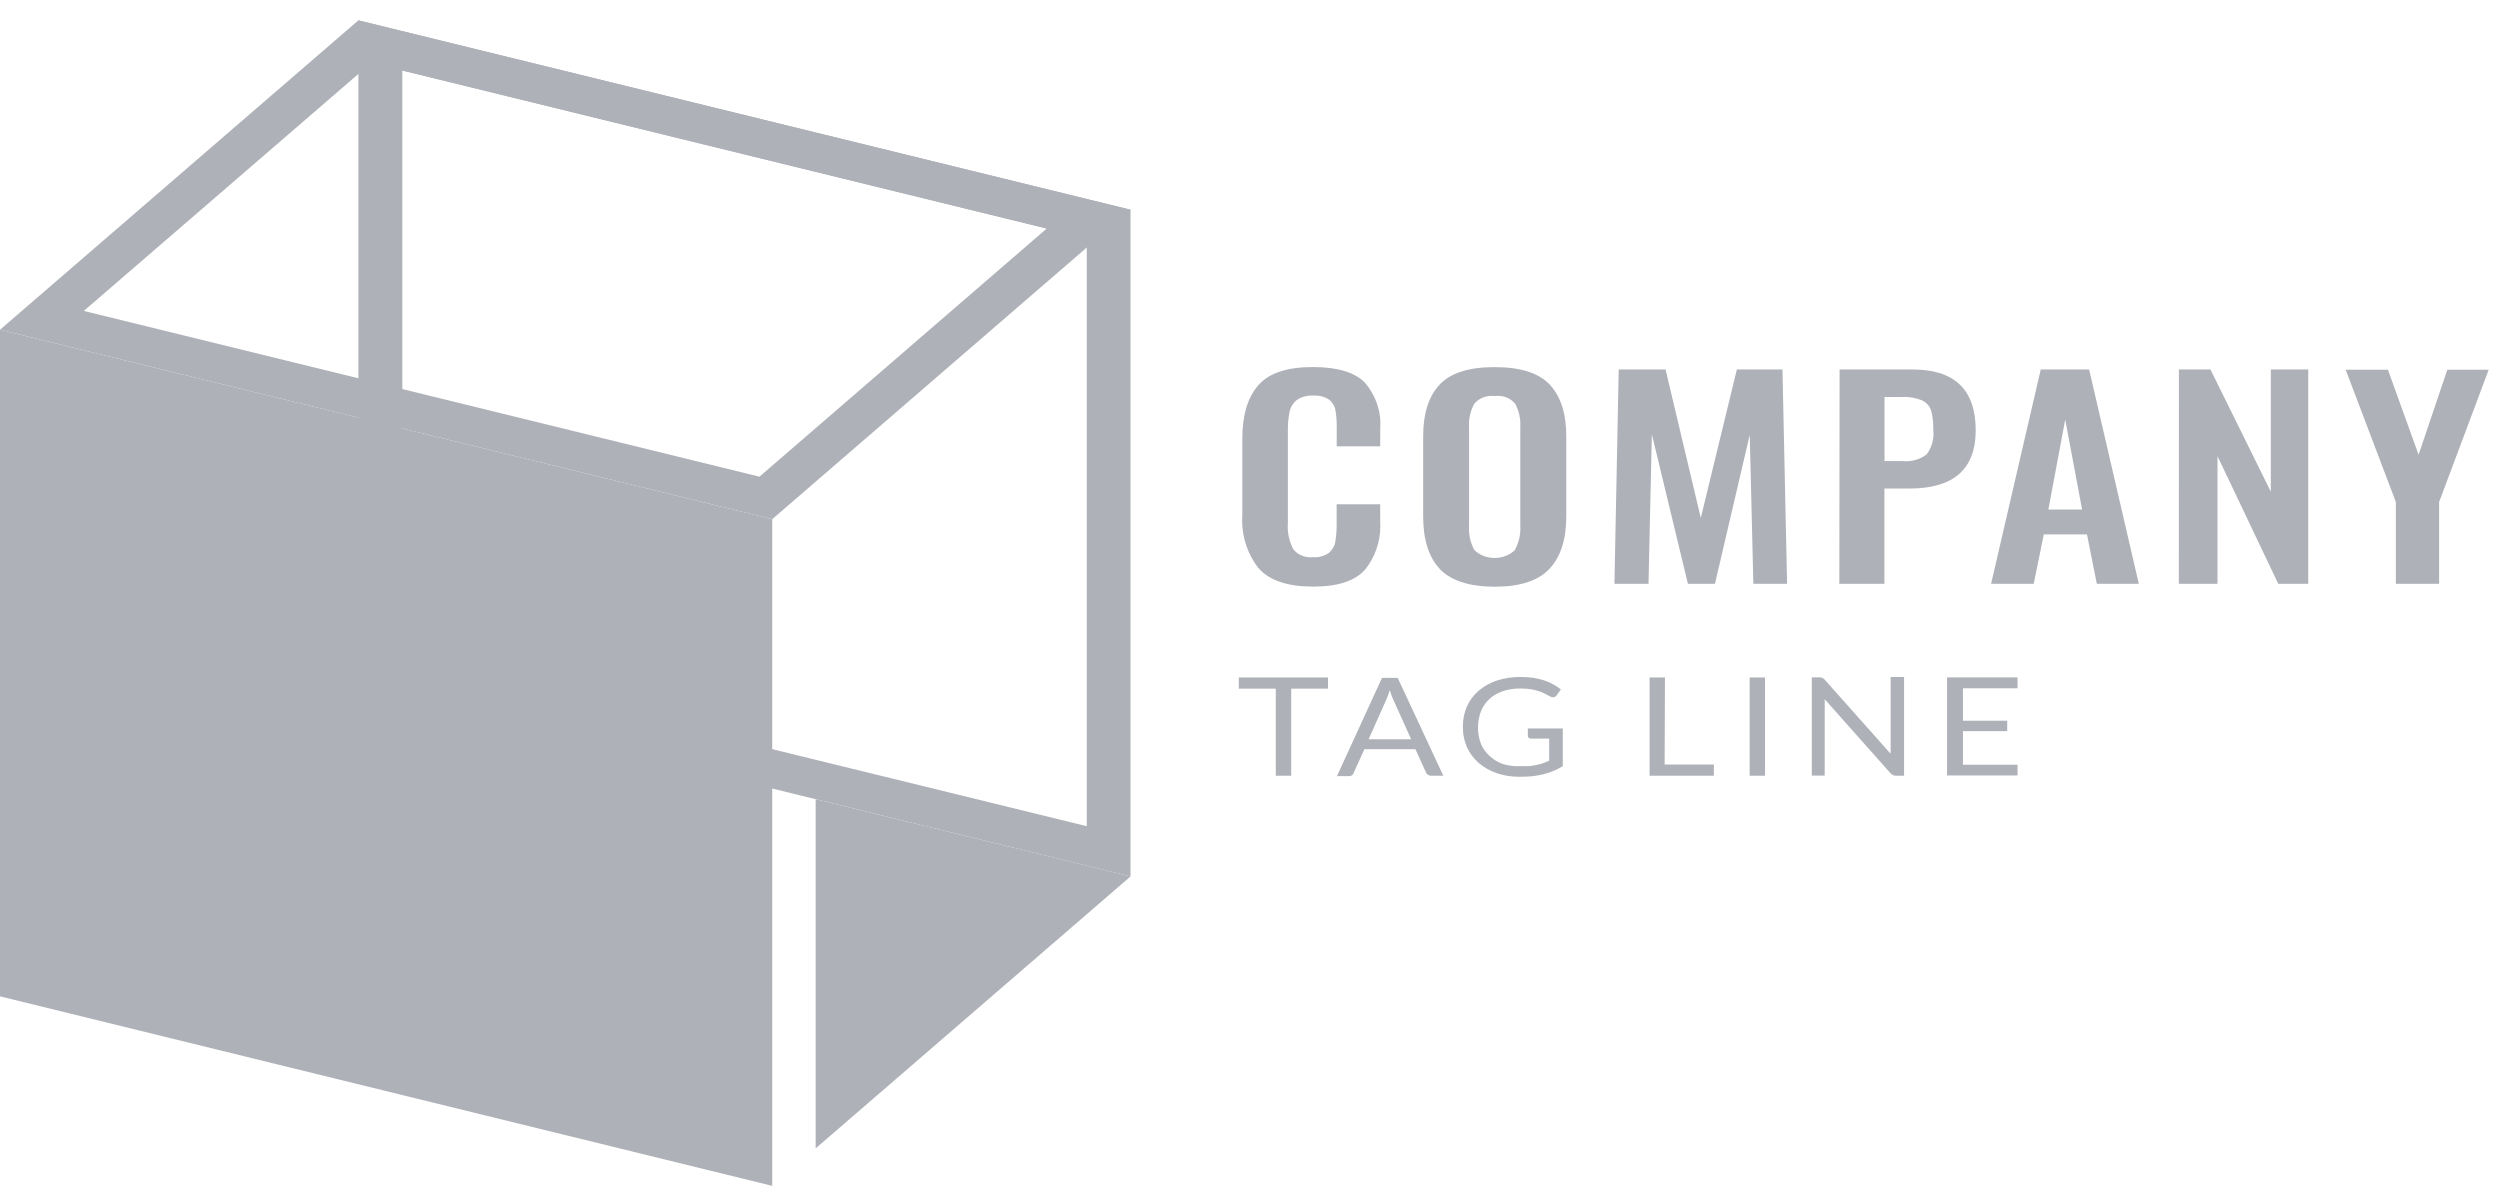
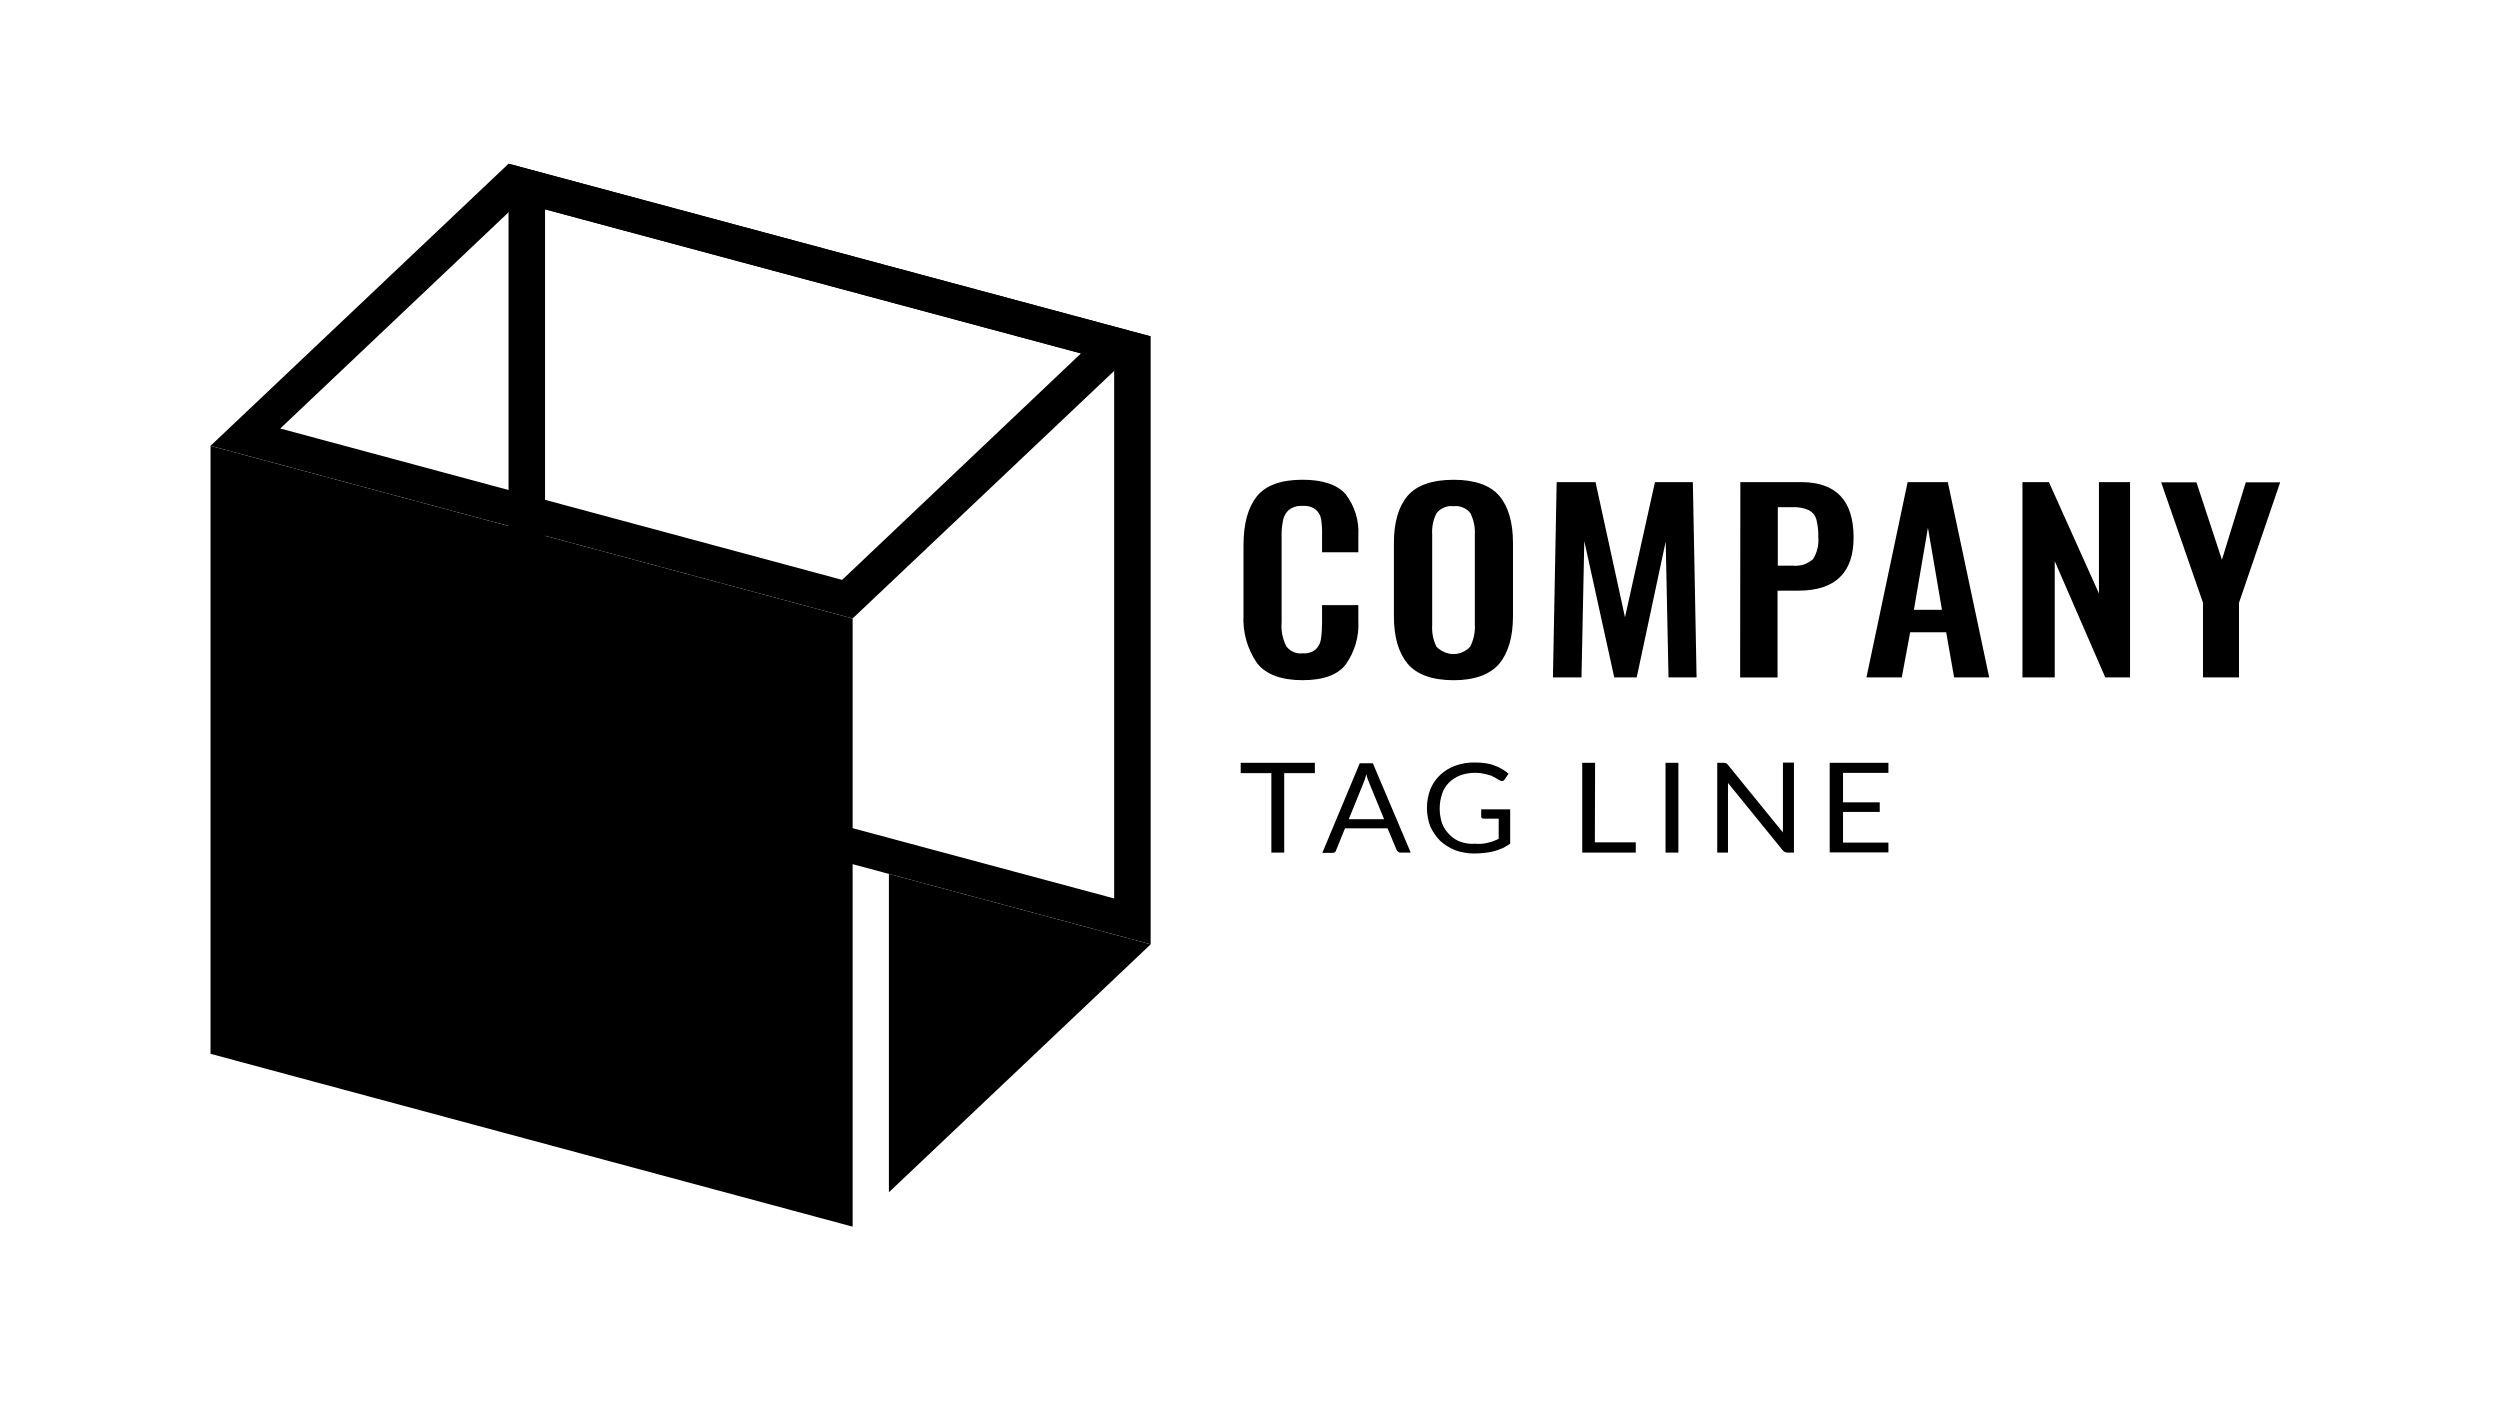
- <svg xmlns="http://www.w3.org/2000/svg" version="1.1" width="67" height="32" viewBox="0 0 67 32">
-   <path fill="#afb1b8" d="M33.724 15.223c-0.271-0.35-0.435-0.795-0.435-1.278 0-0.048 0.002-0.095 0.005-0.142v0.006-2.051c0-0.628 0.142-1.106 0.428-1.433 0.284-0.327 0.774-0.489 1.468-0.488 0.652 0 1.116 0.139 1.389 0.417 0.299 0.355 0.444 0.789 0.411 1.226v0.482h-1.166v-0.489c0.004-0.159-0.007-0.319-0.034-0.477-0.020-0.116-0.081-0.214-0.166-0.283l-0.001-0.001c-0.105-0.070-0.234-0.112-0.373-0.112-0.018 0-0.035 0.001-0.052 0.002h0.002c-0.015-0.001-0.033-0.002-0.050-0.002-0.147 0-0.283 0.044-0.397 0.12l0.003-0.002c-0.096 0.077-0.166 0.185-0.193 0.309l-0.001 0.004c-0.030 0.14-0.047 0.302-0.047 0.467 0 0.014 0 0.028 0 0.042v-0.002 2.488c-0.019 0.24 0.033 0.48 0.149 0.698 0.061 0.075 0.139 0.133 0.23 0.168l0.004 0.001c0.068 0.027 0.148 0.043 0.231 0.043 0.025 0 0.050-0.001 0.074-0.004h-0.003c0.015 0.001 0.032 0.002 0.049 0.002 0.136 0 0.262-0.043 0.365-0.116l-0.002 0.001c0.090-0.075 0.153-0.18 0.174-0.299v-0.003c0.027-0.165 0.040-0.332 0.036-0.498v-0.505h1.167v0.461c0.003 0.036 0.004 0.079 0.004 0.122 0 0.443-0.153 0.85-0.41 1.171l0.003-0.004c-0.268 0.304-0.725 0.457-1.397 0.457s-1.179-0.163-1.466-0.501zM38.583 15.245c-0.295-0.32-0.442-0.784-0.442-1.399v-2.157c0-0.609 0.147-1.070 0.442-1.383s0.787-0.469 1.478-0.467c0.686 0 1.176 0.156 1.471 0.467 0.294 0.313 0.444 0.774 0.444 1.383v2.156c0 0.609-0.149 1.077-0.449 1.398s-0.787 0.481-1.466 0.481-1.181-0.163-1.479-0.479zM40.604 14.727c0.106-0.199 0.154-0.419 0.14-0.638v-2.641c0.001-0.021 0.002-0.046 0.002-0.071 0-0.203-0.052-0.394-0.142-0.561l0.003 0.006c-0.062-0.076-0.142-0.135-0.234-0.17l-0.004-0.001c-0.068-0.027-0.146-0.042-0.229-0.042-0.028 0-0.056 0.002-0.083 0.005h0.003c-0.024-0.003-0.051-0.005-0.079-0.005-0.083 0-0.161 0.015-0.234 0.043l0.004-0.002c-0.096 0.036-0.177 0.096-0.239 0.171l-0.001 0.001c-0.107 0.195-0.154 0.41-0.14 0.626v2.652c-0.014 0.22 0.033 0.439 0.14 0.639 0.068 0.067 0.152 0.121 0.246 0.158 0.089 0.036 0.192 0.056 0.3 0.056s0.211-0.021 0.305-0.058l-0.006 0.002c0.095-0.037 0.178-0.091 0.246-0.158v-0.013zM43.381 9.902h1.256l0.944 3.979 0.967-3.979h1.222l0.124 5.743h-0.904l-0.097-3.991-0.932 3.991h-0.725l-0.966-4.006-0.090 4.006h-0.913l0.114-5.743zM49.301 9.902h1.957c1.127 0 1.691 0.543 1.691 1.631 0 1.041-0.594 1.562-1.781 1.56h-0.666v2.552h-1.208l0.007-5.744zM50.973 12.356c0.119 0.014 0.24 0.004 0.356-0.028 0.114-0.031 0.22-0.083 0.309-0.154 0.139-0.194 0.2-0.422 0.174-0.649 0.001-0.019 0.001-0.041 0.001-0.063 0-0.163-0.022-0.321-0.062-0.471l0.003 0.013c-0.019-0.061-0.050-0.114-0.089-0.158v0c-0.042-0.047-0.093-0.086-0.149-0.114l-0.003-0.001c-0.141-0.059-0.304-0.094-0.476-0.094-0.022 0-0.044 0.001-0.066 0.002h-0.466v1.717h0.469zM54.692 9.902h1.297l1.331 5.743h-1.126l-0.263-1.324h-1.157l-0.27 1.324h-1.143l1.331-5.743zM55.8 13.655l-0.452-2.411-0.452 2.411h0.903zM58.394 9.902h0.846l1.618 3.276v-3.276h1.003v5.743h-0.804l-1.628-3.42v3.42h-1.036l0.002-5.743zM64.209 13.454l-1.345-3.545h1.133l0.821 2.278 0.77-2.278h1.109l-1.329 3.546v2.19h-1.159v-2.19zM35.59 18.156v0.3h-0.986v2.334h-0.413v-2.334h-0.991v-0.3h2.389zM38.679 20.79h-0.319c-0.003 0-0.006 0-0.009 0-0.030 0-0.058-0.009-0.081-0.025v0c-0.023-0.015-0.041-0.035-0.052-0.060v-0.001l-0.285-0.626h-1.367l-0.284 0.626c-0.009 0.028-0.024 0.052-0.044 0.071v0c-0.023 0.016-0.052 0.025-0.082 0.025-0.003 0-0.005 0-0.008 0h-0.318l1.208-2.634h0.42l1.223 2.624zM36.679 19.812h1.14l-0.484-1.072c-0.031-0.067-0.061-0.15-0.086-0.235l-0.003-0.014c-0.017 0.050-0.031 0.098-0.045 0.14l-0.044 0.11-0.478 1.070zM40.762 20.531c0.076 0.004 0.151 0.004 0.228 0 0.065-0.006 0.129-0.016 0.193-0.031 0.059-0.012 0.117-0.028 0.174-0.048 0.053-0.018 0.107-0.042 0.161-0.065v-0.592h-0.483c-0.001 0-0.003 0-0.004 0-0.023 0-0.044-0.008-0.061-0.022v0c-0.008-0.006-0.014-0.013-0.018-0.021v0c-0.004-0.007-0.006-0.015-0.006-0.024 0-0.001 0-0.002 0-0.003v0-0.202h0.937v1.010c-0.147 0.091-0.316 0.165-0.496 0.211l-0.013 0.003c-0.1 0.026-0.2 0.043-0.302 0.055-0.117 0.011-0.235 0.016-0.353 0.016-0.005 0-0.010 0-0.015 0-0.212 0-0.416-0.036-0.606-0.102l0.013 0.004c-0.186-0.065-0.347-0.158-0.486-0.277l0.002 0.002c-0.129-0.114-0.234-0.253-0.308-0.409l-0.003-0.008c-0.070-0.156-0.111-0.338-0.111-0.529 0-0.006 0-0.012 0-0.019v0.001c0-0.005 0-0.010 0-0.016 0-0.193 0.040-0.377 0.112-0.543l-0.003 0.009c0.069-0.156 0.176-0.299 0.311-0.417 0.138-0.119 0.302-0.211 0.484-0.273 0.206-0.068 0.427-0.101 0.647-0.098 0.112 0 0.225 0.007 0.336 0.023 0.098 0.014 0.195 0.036 0.287 0.067 0.085 0.027 0.166 0.063 0.242 0.105 0.074 0.041 0.144 0.087 0.211 0.137l-0.116 0.163c-0.010 0.015-0.023 0.027-0.039 0.035h-0.001c-0.016 0.009-0.035 0.014-0.055 0.014v0c-0.028-0.001-0.053-0.008-0.075-0.021h0.001c-0.049-0.023-0.088-0.044-0.126-0.066l0.007 0.004c-0.045-0.025-0.099-0.049-0.154-0.069l-0.008-0.002c-0.062-0.022-0.136-0.042-0.213-0.057l-0.009-0.001c-0.087-0.015-0.188-0.023-0.29-0.023-0.006 0-0.011 0-0.017 0h0.001c-0.004 0-0.010 0-0.015 0-0.162 0-0.317 0.027-0.462 0.076l0.010-0.003c-0.134 0.046-0.256 0.117-0.356 0.208-0.095 0.090-0.171 0.199-0.222 0.321l-0.002 0.006c-0.051 0.13-0.081 0.281-0.081 0.439s0.030 0.309 0.084 0.448l-0.003-0.008c0.053 0.124 0.135 0.237 0.242 0.332 0.099 0.090 0.219 0.161 0.352 0.208 0.154 0.046 0.316 0.063 0.479 0.052zM44.612 20.49h1.319v0.3h-1.722v-2.634h0.412l-0.009 2.334zM47.303 20.79h-0.412v-2.634h0.412v2.634zM48.84 18.169c0.025 0.012 0.046 0.028 0.063 0.047v0l1.766 1.985c-0.001-0.014-0.002-0.030-0.002-0.047s0.001-0.033 0.002-0.049v0.002-1.963h0.36v2.645h-0.208c-0.004 0-0.009 0-0.014 0-0.027 0-0.054-0.006-0.077-0.016h0.001c-0.025-0.013-0.047-0.030-0.065-0.050v0l-1.764-1.984v2.048h-0.346v-2.634h0.215c0.023 0 0.047 0.004 0.068 0.012zM54.070 18.156v0.289h-1.463v0.87h1.186v0.279h-1.186v0.9h1.463v0.289h-1.889v-2.628h1.889zM10.782 1.889l18.343 4.496v15.757l-18.343-4.494v-15.76zM9.605 0.545v17.868l20.693 5.075v-17.866l-20.693-5.076z" />
-   <path fill="#afb1b8" d="M20.696 31.781l-20.696-5.079v-17.865l20.696 5.077v17.867z" />
-   <path fill="#afb1b8" d="M9.948 1.686l18.103 4.44-7.698 6.649-18.107-4.442 7.702-6.647zM9.605 0.545l-9.605 8.292 20.696 5.077 9.603-8.294-20.693-5.075zM21.86 30.776l8.439-7.288-8.439-2.069v9.358z" />
+ <svg xmlns="http://www.w3.org/2000/svg" version="1.1" width="57" height="32" viewBox="0 0 57 32">
+   <path d="M28.661 15.12c-0.224-0.325-0.331-0.709-0.309-1.099v-1.589c0-0.491 0.101-0.859 0.304-1.115 0.203-0.251 0.549-0.379 1.040-0.379 0.464 0 0.789 0.112 0.981 0.325 0.213 0.277 0.315 0.613 0.293 0.955v0.373h-0.827v-0.379c0.005-0.128-0.005-0.251-0.021-0.373-0.014-0.088-0.059-0.164-0.122-0.218l-0-0c-0.070-0.055-0.158-0.088-0.255-0.088-0.015 0-0.031 0.001-0.046 0.002l0.002-0c-0.013-0.001-0.027-0.002-0.042-0.002-0.103 0-0.198 0.035-0.274 0.093l0.001-0.001c-0.069 0.064-0.117 0.149-0.133 0.24-0.027 0.133-0.037 0.261-0.032 0.395v1.931c-0.016 0.187 0.021 0.373 0.107 0.544 0.037 0.053 0.096 0.101 0.16 0.128 0.069 0.032 0.144 0.043 0.213 0.032 0.107 0.011 0.213-0.021 0.293-0.085 0.065-0.060 0.11-0.141 0.122-0.233l0-0.002c0.021-0.128 0.027-0.261 0.027-0.389v-0.389h0.827v0.357c0.021 0.352-0.080 0.704-0.288 0.997-0.187 0.24-0.512 0.357-0.987 0.357s-0.832-0.128-1.035-0.389zM32.096 15.136c-0.208-0.251-0.315-0.608-0.315-1.088v-1.669c0-0.475 0.107-0.832 0.315-1.077 0.208-0.24 0.56-0.363 1.045-0.363s0.832 0.123 1.040 0.363c0.208 0.245 0.315 0.603 0.315 1.077v1.669c0 0.475-0.107 0.837-0.315 1.088-0.213 0.245-0.56 0.373-1.040 0.373s-0.837-0.128-1.045-0.373zM33.525 14.736c0.075-0.155 0.112-0.325 0.101-0.496v-2.048c0.011-0.171-0.027-0.336-0.096-0.485-0.043-0.059-0.101-0.105-0.168-0.132l-0.003-0.001c-0.069-0.032-0.144-0.043-0.219-0.032-0.075-0.011-0.149 0-0.219 0.032-0.069 0.027-0.128 0.075-0.171 0.133-0.075 0.149-0.107 0.315-0.096 0.485v2.059c-0.011 0.171 0.021 0.336 0.096 0.491 0.048 0.053 0.112 0.096 0.176 0.123 0.062 0.030 0.136 0.048 0.213 0.048s0.151-0.018 0.216-0.049l-0.003 0.001c0.064-0.027 0.123-0.069 0.171-0.123v-0.005zM35.493 10.992h0.885l0.672 3.083 0.683-3.083h0.864l0.085 4.453h-0.64l-0.064-3.099-0.661 3.099h-0.512l-0.683-3.109-0.064 3.109h-0.651l0.085-4.453zM39.68 10.992h1.387c0.795 0 1.195 0.421 1.195 1.264 0 0.805-0.421 1.211-1.259 1.211h-0.475v1.979h-0.853l0.005-4.453zM40.864 12.896c0.085 0.011 0.171 0 0.251-0.021 0.080-0.027 0.155-0.069 0.219-0.123 0.096-0.149 0.139-0.325 0.123-0.501 0.005-0.139-0.011-0.272-0.043-0.405-0.013-0.047-0.033-0.088-0.059-0.124l0.001 0.001c-0.032-0.035-0.069-0.065-0.11-0.089l-0.002-0.001c-0.117-0.053-0.245-0.075-0.379-0.069h-0.331v1.333h0.331zM43.493 10.992h0.917l0.944 4.453h-0.8l-0.181-1.029h-0.821l-0.192 1.029h-0.805l0.939-4.453zM44.277 13.904l-0.32-1.872-0.32 1.872h0.64zM46.112 10.992h0.603l1.141 2.539v-2.539h0.709v4.453h-0.565l-1.152-2.651v2.651h-0.736v-4.453zM50.229 13.744l-0.955-2.747h0.805l0.581 1.765 0.544-1.765h0.784l-0.939 2.747v1.701h-0.821v-1.701zM29.979 17.392v0.235h-0.699v1.813h-0.293v-1.813h-0.699v-0.235h1.691zM32.165 19.44h-0.224c-0.027 0-0.048-0.005-0.064-0.021-0.018-0.011-0.031-0.028-0.037-0.047l-0-0.001-0.203-0.485h-0.971l-0.197 0.485c-0.005 0.021-0.016 0.043-0.032 0.059-0.016 0.011-0.043 0.016-0.064 0.016h-0.224l0.853-2.043h0.299l0.864 2.037zM30.752 18.677h0.805l-0.341-0.832c-0.025-0.055-0.047-0.119-0.063-0.185l-0.001-0.007c-0.011 0.043-0.021 0.080-0.032 0.112l-0.032 0.085-0.336 0.827zM33.637 19.237c0.024 0.003 0.051 0.004 0.079 0.004 0.078 0 0.154-0.011 0.225-0.032l-0.006 0.001c0.043-0.005 0.085-0.021 0.123-0.037 0.037-0.011 0.075-0.032 0.112-0.048v-0.459h-0.341c-0.005 0-0.016 0-0.021-0.005-0.011 0-0.016-0.005-0.021-0.011l-0.016-0.016c0-0.005-0.005-0.016 0-0.021v-0.16h0.661v0.784c-0.053 0.037-0.112 0.069-0.171 0.101-0.064 0.027-0.128 0.048-0.192 0.069-0.069 0.016-0.139 0.032-0.213 0.037-0.080 0.011-0.165 0.016-0.251 0.016-0.144 0-0.293-0.027-0.427-0.075-0.132-0.053-0.245-0.125-0.342-0.214l0.001 0.001c-0.091-0.092-0.166-0.199-0.221-0.318l-0.003-0.007c-0.050-0.127-0.079-0.273-0.079-0.427s0.029-0.3 0.082-0.435l-0.003 0.008c0.048-0.117 0.123-0.229 0.219-0.32 0.101-0.096 0.213-0.165 0.341-0.213 0.149-0.053 0.304-0.080 0.459-0.075 0.080 0 0.16 0.005 0.24 0.016 0.069 0.011 0.139 0.027 0.203 0.053 0.123 0.044 0.23 0.108 0.321 0.188l-0.001-0.001-0.085 0.123c-0.005 0.016-0.016 0.021-0.027 0.032-0.011 0.005-0.021 0.011-0.037 0.011-0.021 0-0.037-0.005-0.053-0.016-0.027-0.016-0.053-0.032-0.085-0.048-0.037-0.021-0.075-0.043-0.112-0.059-0.053-0.016-0.107-0.032-0.16-0.043-0.062-0.014-0.133-0.021-0.206-0.021-0.121 0-0.238 0.021-0.345 0.061l0.007-0.002c-0.096 0.037-0.181 0.091-0.251 0.16-0.075 0.075-0.128 0.16-0.16 0.256-0.075 0.224-0.075 0.459 0 0.683 0.037 0.096 0.096 0.181 0.171 0.256 0.069 0.069 0.155 0.128 0.251 0.16 0.107 0.037 0.224 0.053 0.336 0.043zM36.363 19.205h0.933v0.235h-1.221v-2.048h0.293l-0.005 1.813zM38.267 19.44h-0.293v-2.048h0.293v2.048zM39.355 17.403c0.016 0.011 0.032 0.021 0.043 0.037l1.253 1.541c-0.003-0.011-0.004-0.024-0.004-0.037s0.001-0.026 0.004-0.038l-0 0.001v-1.52h0.251v2.053h-0.144c-0.021 0-0.043-0.005-0.064-0.016-0.021-0.005-0.032-0.021-0.048-0.037l-1.248-1.536v1.589h-0.245v-2.048h0.155c0.016 0 0.032 0.005 0.048 0.011zM43.056 17.392v0.229h-1.035v0.672h0.837v0.219h-0.837v0.699h1.035v0.224h-1.339v-2.043h1.339zM12.427 4.773l12.976 3.488v12.224l-12.976-3.488v-12.224zM11.595 3.733v13.861l14.64 3.936v-13.861l-14.64-3.936z" />
+   <path d="M19.44 27.968l-14.64-3.941v-13.861l14.64 3.936v13.867z" />
+   <path d="M11.835 4.613l12.811 3.445-5.445 5.163-12.811-3.451 5.445-5.157zM11.595 3.733l-6.795 6.432 14.64 3.936 6.795-6.432-14.64-3.936zM20.267 27.184l5.968-5.653-5.968-1.605v7.259z" />
</svg>
